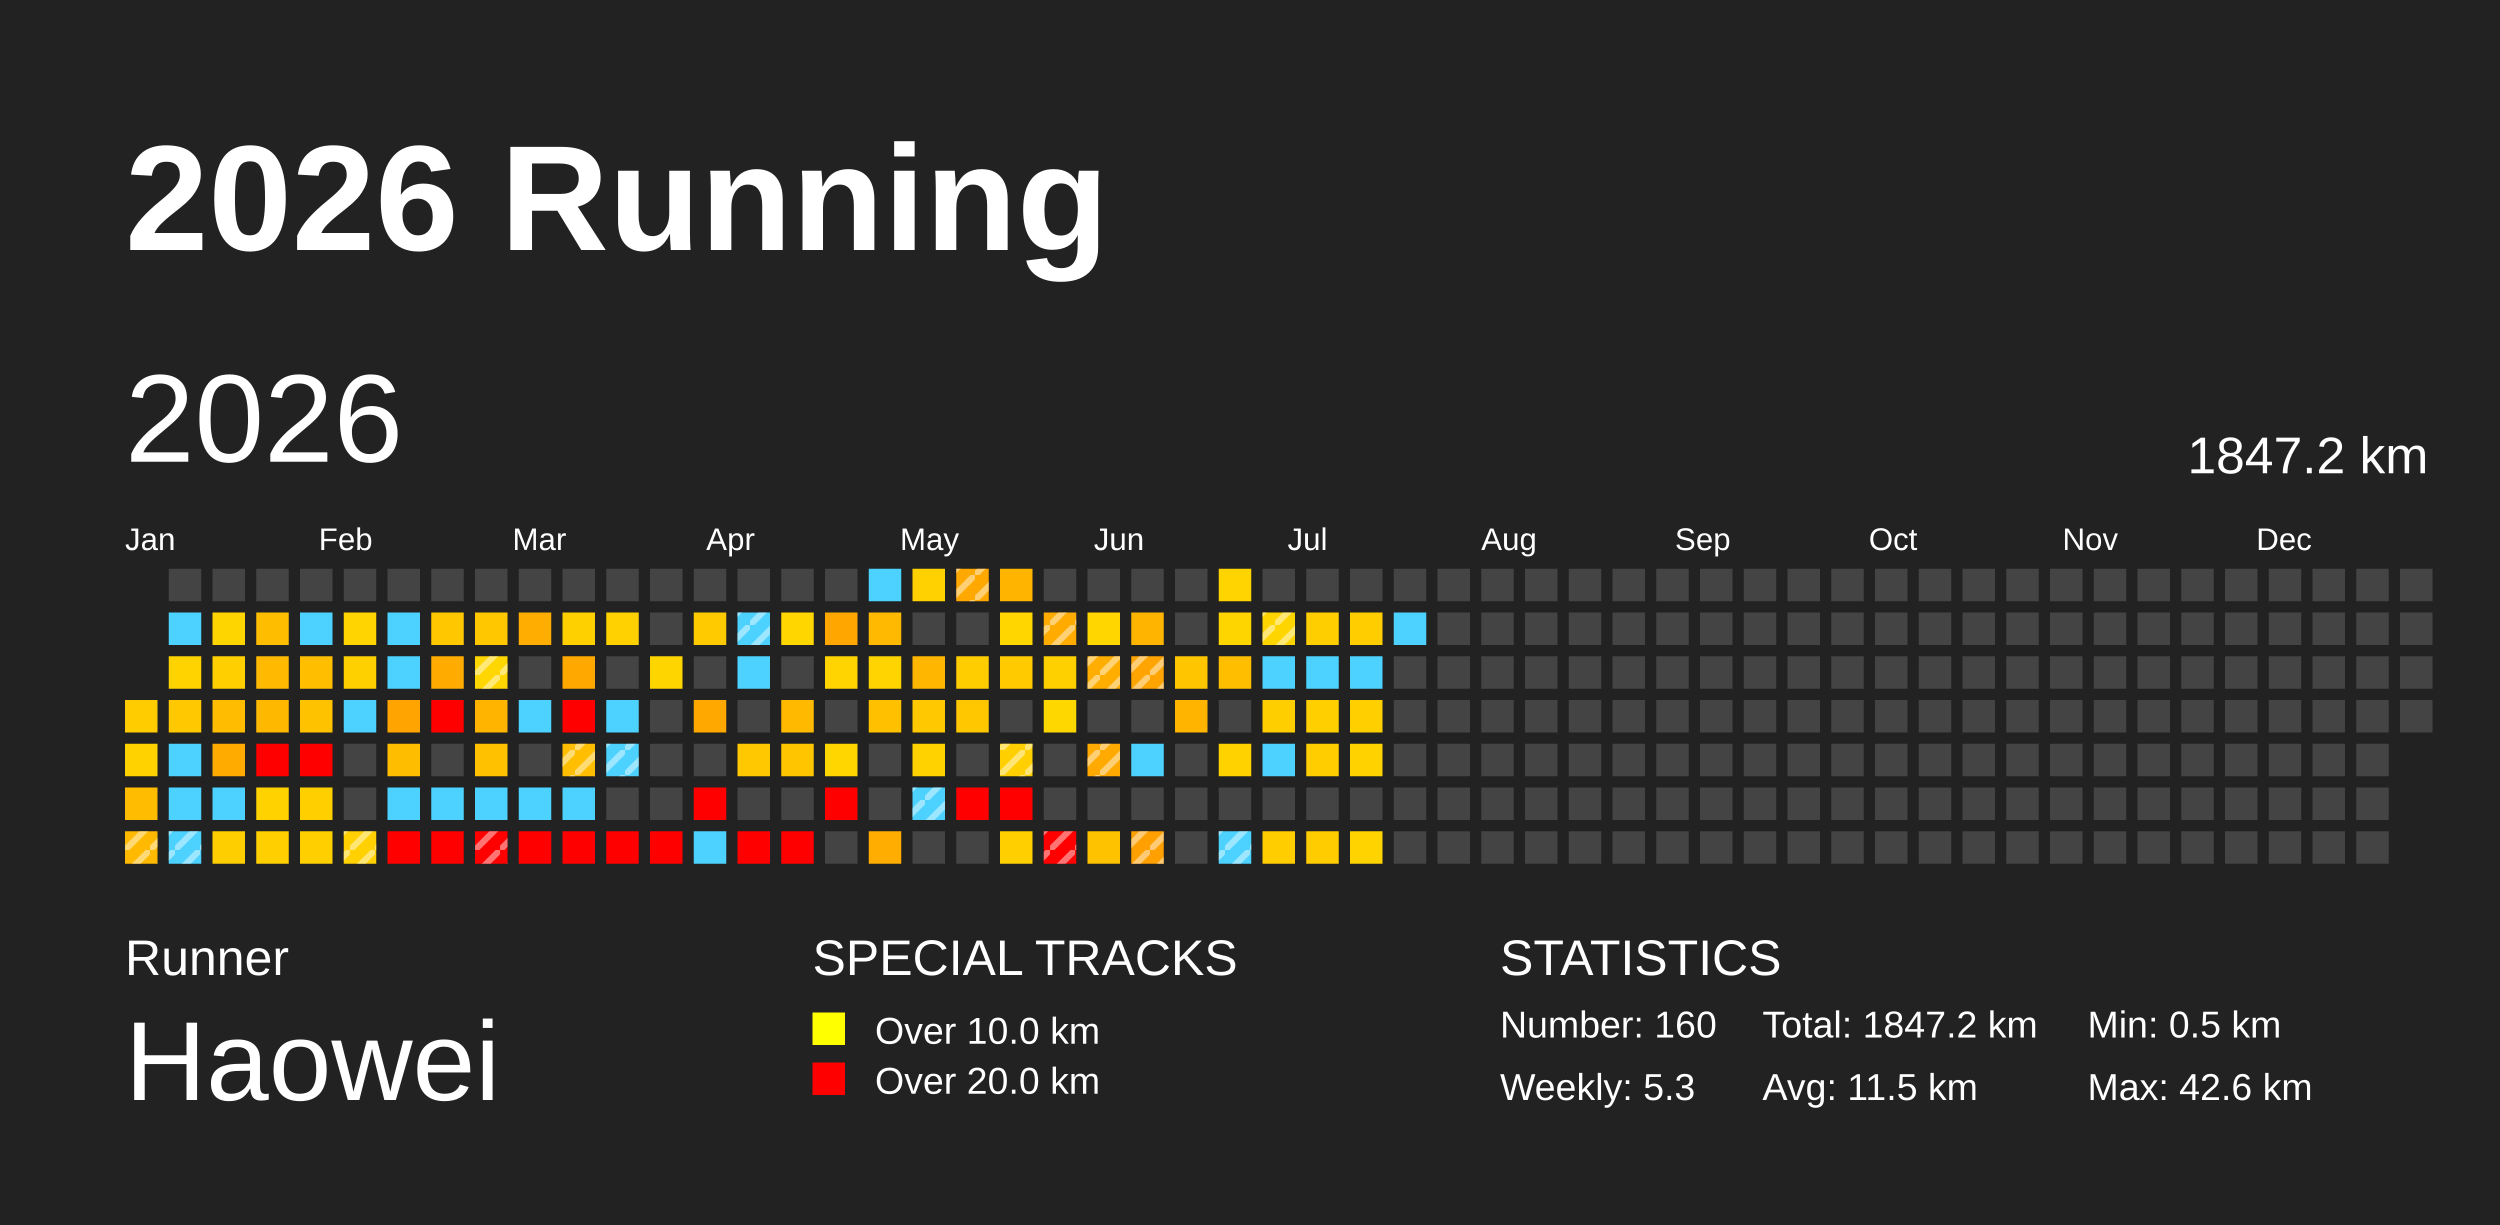
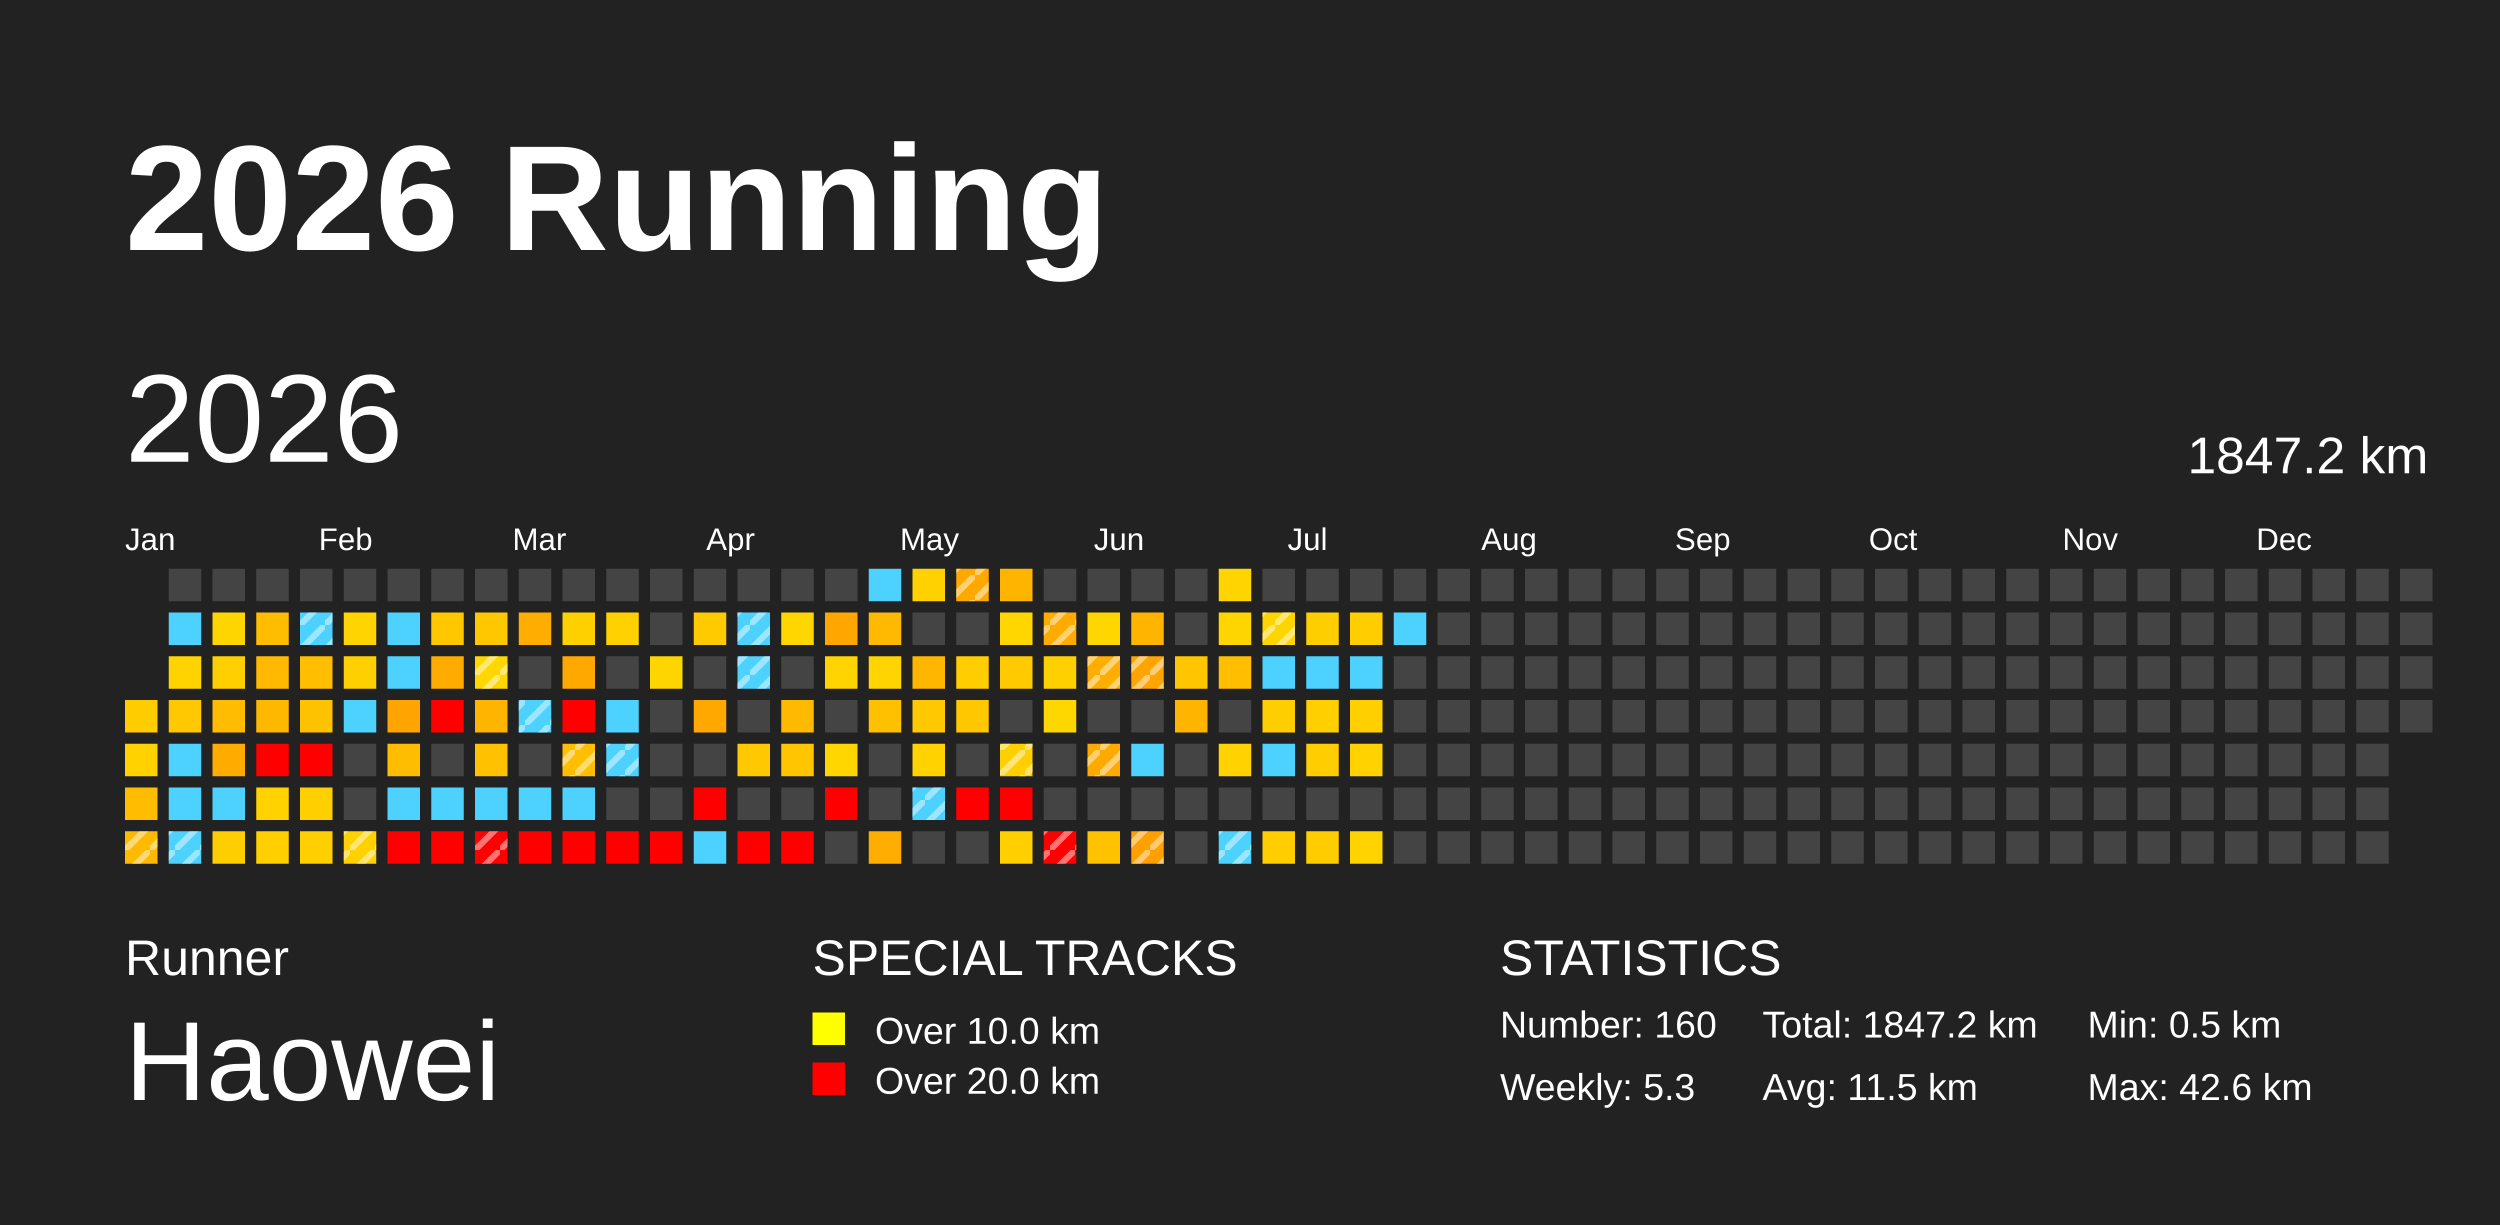
<svg xmlns="http://www.w3.org/2000/svg" baseProfile="full" height="98mm" version="1.1" viewBox="0,0,200,98" width="200mm">
  <defs>
    <pattern height="2" id="indoor-stripe" patternUnits="userSpaceOnUse" width="2">
      <line stroke="white" stroke-opacity="0.45" stroke-width="0.5" x1="0" x2="2" y1="2" y2="0" />
    </pattern>
  </defs>
  <rect fill="#222222" height="98" width="200" x="0" y="0" />
  <text fill="#FFFFFF" style="font-size:12px; font-family:Arial; font-weight:bold;" x="10" y="20">2026 Running</text>
  <text fill="#FFFFFF" style="font-size:4px; font-family:Arial" x="10" y="78">Runner</text>
  <text fill="#FFFFFF" style="font-size:9px; font-family:Arial" x="10" y="88">Haowei</text>
  <text fill="#FFFFFF" style="font-size:4px; font-family:Arial" x="65" y="78">SPECIAL TRACKS</text>
  <rect fill="yellow" height="2.6" width="2.6" x="65" y="81" />
  <text fill="#FFFFFF" style="font-size:3px; font-family:Arial" x="70" y="83.5">Over 10.0 km</text>
  <rect fill="red" height="2.6" width="2.6" x="65" y="85" />
  <text fill="#FFFFFF" style="font-size:3px; font-family:Arial" x="70" y="87.5">Over 20.0 km</text>
  <text fill="#FFFFFF" style="font-size:4px; font-family:Arial" x="120" y="78">STATISTICS</text>
  <text fill="#FFFFFF" style="font-size:3px; font-family:Arial" x="120" y="83">Number: 160</text>
  <text fill="#FFFFFF" style="font-size:3px; font-family:Arial" x="120" y="88">Weekly: 5.3</text>
  <text fill="#FFFFFF" style="font-size:3px; font-family:Arial" x="141" y="83">Total: 1847.2 km</text>
  <text fill="#FFFFFF" style="font-size:3px; font-family:Arial" x="141" y="88">Avg: 11.5 km</text>
  <text fill="#FFFFFF" style="font-size:3px; font-family:Arial" x="167" y="83">Min: 0.5 km</text>
  <text fill="#FFFFFF" style="font-size:3px; font-family:Arial" x="167" y="88">Max: 42.6 km</text>
  <text dominant-baseline="hanging" fill="#FFFFFF" style="font-size:10.0px; font-family:Arial;" x="10" y="30">2026</text>
  <text dominant-baseline="hanging" fill="#FFFFFF" style="font-size:4.125px; font-family:Arial;" x="175" y="35">1847.2 km</text>
  <text fill="#FFFFFF" style="font-size:2.5px; font-family:Arial" x="10.0" y="44">Jan</text>
  <text fill="#FFFFFF" style="font-size:2.5px; font-family:Arial" x="25.5" y="44">Feb</text>
  <text fill="#FFFFFF" style="font-size:2.5px; font-family:Arial" x="41.0" y="44">Mar</text>
  <text fill="#FFFFFF" style="font-size:2.5px; font-family:Arial" x="56.5" y="44">Apr</text>
  <text fill="#FFFFFF" style="font-size:2.5px; font-family:Arial" x="72.0" y="44">May</text>
  <text fill="#FFFFFF" style="font-size:2.5px; font-family:Arial" x="87.5" y="44">Jun</text>
  <text fill="#FFFFFF" style="font-size:2.5px; font-family:Arial" x="103.0" y="44">Jul</text>
  <text fill="#FFFFFF" style="font-size:2.5px; font-family:Arial" x="118.5" y="44">Aug</text>
  <text fill="#FFFFFF" style="font-size:2.5px; font-family:Arial" x="134.0" y="44">Sep</text>
  <text fill="#FFFFFF" style="font-size:2.5px; font-family:Arial" x="149.5" y="44">Oct</text>
  <text fill="#FFFFFF" style="font-size:2.5px; font-family:Arial" x="165.0" y="44">Nov</text>
  <text fill="#FFFFFF" style="font-size:2.5px; font-family:Arial" x="180.5" y="44">Dec</text>
  <rect fill="#ffcc00" height="2.6" width="2.6" x="10.0" y="56.0" />
  <rect fill="#ffd200" height="2.6" width="2.6" x="10.0" y="59.5" />
  <rect fill="#ffbc00" height="2.6" width="2.6" x="10.0" y="63.0" />
  <rect fill="#ffb900" height="2.6" width="2.6" x="10.0" y="66.5" />
  <rect fill="url(#indoor-stripe)" height="2.6" style="pointer-events: none;" width="2.6" x="10.0" y="66.5" />
  <rect fill="#444444" height="2.6" width="2.6" x="13.5" y="45.5" />
  <rect fill="#4dd2ff" height="2.6" width="2.6" x="13.5" y="49.0" />
  <rect fill="#ffd300" height="2.6" width="2.6" x="13.5" y="52.5" />
  <rect fill="#ffc800" height="2.6" width="2.6" x="13.5" y="56.0" />
  <rect fill="#4dd2ff" height="2.6" width="2.6" x="13.5" y="59.5" />
  <rect fill="#4dd2ff" height="2.6" width="2.6" x="13.5" y="63.0" />
  <rect fill="#4dd2ff" height="2.6" width="2.6" x="13.5" y="66.5" />
  <rect fill="url(#indoor-stripe)" height="2.6" style="pointer-events: none;" width="2.6" x="13.5" y="66.5" />
  <rect fill="#444444" height="2.6" width="2.6" x="17.0" y="45.5" />
  <rect fill="#ffd500" height="2.6" width="2.6" x="17.0" y="49.0" />
  <rect fill="#ffcf00" height="2.6" width="2.6" x="17.0" y="52.5" />
  <rect fill="#ffbc00" height="2.6" width="2.6" x="17.0" y="56.0" />
  <rect fill="#ffab00" height="2.6" width="2.6" x="17.0" y="59.5" />
  <rect fill="#4dd2ff" height="2.6" width="2.6" x="17.0" y="63.0" />
  <rect fill="#ffce00" height="2.6" width="2.6" x="17.0" y="66.5" />
  <rect fill="#444444" height="2.6" width="2.6" x="20.5" y="45.5" />
  <rect fill="#ffbd00" height="2.6" width="2.6" x="20.5" y="49.0" />
  <rect fill="#ffb900" height="2.6" width="2.6" x="20.5" y="52.5" />
  <rect fill="#ffb800" height="2.6" width="2.6" x="20.5" y="56.0" />
  <rect fill="red" height="2.6" width="2.6" x="20.5" y="59.5" />
  <rect fill="#ffd200" height="2.6" width="2.6" x="20.5" y="63.0" />
  <rect fill="#ffcf00" height="2.6" width="2.6" x="20.5" y="66.5" />
  <rect fill="#444444" height="2.6" width="2.6" x="24.0" y="45.5" />
  <rect fill="#4dd2ff" height="2.6" width="2.6" x="24.0" y="49.0" />
+   <rect fill="url(#indoor-stripe)" height="2.6" style="pointer-events: none;" width="2.6" x="24.0" y="49.0" />
  <rect fill="#ffbf00" height="2.6" width="2.6" x="24.0" y="52.5" />
  <rect fill="#ffc200" height="2.6" width="2.6" x="24.0" y="56.0" />
  <rect fill="red" height="2.6" width="2.6" x="24.0" y="59.5" />
  <rect fill="#ffcf00" height="2.6" width="2.6" x="24.0" y="63.0" />
  <rect fill="#ffcf00" height="2.6" width="2.6" x="24.0" y="66.5" />
  <rect fill="#444444" height="2.6" width="2.6" x="27.5" y="45.5" />
  <rect fill="#ffd400" height="2.6" width="2.6" x="27.5" y="49.0" />
  <rect fill="#ffd000" height="2.6" width="2.6" x="27.5" y="52.5" />
  <rect fill="#4dd2ff" height="2.6" width="2.6" x="27.5" y="56.0" />
  <rect fill="#444444" height="2.6" width="2.6" x="27.5" y="59.5" />
  <rect fill="#444444" height="2.6" width="2.6" x="27.5" y="63.0" />
  <rect fill="#ffd100" height="2.6" width="2.6" x="27.5" y="66.5" />
  <rect fill="url(#indoor-stripe)" height="2.6" style="pointer-events: none;" width="2.6" x="27.5" y="66.5" />
  <rect fill="#444444" height="2.6" width="2.6" x="31.0" y="45.5" />
  <rect fill="#4dd2ff" height="2.6" width="2.6" x="31.0" y="49.0" />
  <rect fill="#4dd2ff" height="2.6" width="2.6" x="31.0" y="52.5" />
  <rect fill="#ffa400" height="2.6" width="2.6" x="31.0" y="56.0" />
  <rect fill="#ffbd00" height="2.6" width="2.6" x="31.0" y="59.5" />
  <rect fill="#4dd2ff" height="2.6" width="2.6" x="31.0" y="63.0" />
  <rect fill="red" height="2.6" width="2.6" x="31.0" y="66.5" />
  <rect fill="#444444" height="2.6" width="2.6" x="34.5" y="45.5" />
  <rect fill="#ffc700" height="2.6" width="2.6" x="34.5" y="49.0" />
  <rect fill="#ffab00" height="2.6" width="2.6" x="34.5" y="52.5" />
  <rect fill="red" height="2.6" width="2.6" x="34.5" y="56.0" />
  <rect fill="#444444" height="2.6" width="2.6" x="34.5" y="59.5" />
  <rect fill="#4dd2ff" height="2.6" width="2.6" x="34.5" y="63.0" />
  <rect fill="red" height="2.6" width="2.6" x="34.5" y="66.5" />
  <rect fill="#444444" height="2.6" width="2.6" x="38.0" y="45.5" />
  <rect fill="#ffc700" height="2.6" width="2.6" x="38.0" y="49.0" />
  <rect fill="#ffd600" height="2.6" width="2.6" x="38.0" y="52.5" />
  <rect fill="url(#indoor-stripe)" height="2.6" style="pointer-events: none;" width="2.6" x="38.0" y="52.5" />
  <rect fill="#ffb400" height="2.6" width="2.6" x="38.0" y="56.0" />
  <rect fill="#ffc100" height="2.6" width="2.6" x="38.0" y="59.5" />
  <rect fill="#4dd2ff" height="2.6" width="2.6" x="38.0" y="63.0" />
  <rect fill="red" height="2.6" width="2.6" x="38.0" y="66.5" />
  <rect fill="url(#indoor-stripe)" height="2.6" style="pointer-events: none;" width="2.6" x="38.0" y="66.5" />
  <rect fill="#444444" height="2.6" width="2.6" x="41.5" y="45.5" />
  <rect fill="#ffad00" height="2.6" width="2.6" x="41.5" y="49.0" />
  <rect fill="#444444" height="2.6" width="2.6" x="41.5" y="52.5" />
  <rect fill="#4dd2ff" height="2.6" width="2.6" x="41.5" y="56.0" />
+   <rect fill="url(#indoor-stripe)" height="2.6" style="pointer-events: none;" width="2.6" x="41.5" y="56.0" />
  <rect fill="#444444" height="2.6" width="2.6" x="41.5" y="59.5" />
  <rect fill="#4dd2ff" height="2.6" width="2.6" x="41.5" y="63.0" />
  <rect fill="red" height="2.6" width="2.6" x="41.5" y="66.5" />
  <rect fill="#444444" height="2.6" width="2.6" x="45.0" y="45.5" />
  <rect fill="#ffd000" height="2.6" width="2.6" x="45.0" y="49.0" />
  <rect fill="#ffa900" height="2.6" width="2.6" x="45.0" y="52.5" />
  <rect fill="red" height="2.6" width="2.6" x="45.0" y="56.0" />
  <rect fill="#ffbf00" height="2.6" width="2.6" x="45.0" y="59.5" />
  <rect fill="url(#indoor-stripe)" height="2.6" style="pointer-events: none;" width="2.6" x="45.0" y="59.5" />
  <rect fill="#4dd2ff" height="2.6" width="2.6" x="45.0" y="63.0" />
  <rect fill="red" height="2.6" width="2.6" x="45.0" y="66.5" />
  <rect fill="#444444" height="2.6" width="2.6" x="48.5" y="45.5" />
  <rect fill="#ffd100" height="2.6" width="2.6" x="48.5" y="49.0" />
  <rect fill="#444444" height="2.6" width="2.6" x="48.5" y="52.5" />
  <rect fill="#4dd2ff" height="2.6" width="2.6" x="48.5" y="56.0" />
  <rect fill="#4dd2ff" height="2.6" width="2.6" x="48.5" y="59.5" />
  <rect fill="url(#indoor-stripe)" height="2.6" style="pointer-events: none;" width="2.6" x="48.5" y="59.5" />
  <rect fill="#444444" height="2.6" width="2.6" x="48.5" y="63.0" />
  <rect fill="red" height="2.6" width="2.6" x="48.5" y="66.5" />
  <rect fill="#444444" height="2.6" width="2.6" x="52.0" y="45.5" />
  <rect fill="#444444" height="2.6" width="2.6" x="52.0" y="49.0" />
  <rect fill="#ffd500" height="2.6" width="2.6" x="52.0" y="52.5" />
  <rect fill="#444444" height="2.6" width="2.6" x="52.0" y="56.0" />
  <rect fill="#444444" height="2.6" width="2.6" x="52.0" y="59.5" />
  <rect fill="#444444" height="2.6" width="2.6" x="52.0" y="63.0" />
  <rect fill="red" height="2.6" width="2.6" x="52.0" y="66.5" />
  <rect fill="#444444" height="2.6" width="2.6" x="55.5" y="45.5" />
  <rect fill="#ffcb00" height="2.6" width="2.6" x="55.5" y="49.0" />
  <rect fill="#444444" height="2.6" width="2.6" x="55.5" y="52.5" />
  <rect fill="#ffa900" height="2.6" width="2.6" x="55.5" y="56.0" />
  <rect fill="#444444" height="2.6" width="2.6" x="55.5" y="59.5" />
  <rect fill="red" height="2.6" width="2.6" x="55.5" y="63.0" />
  <rect fill="#4dd2ff" height="2.6" width="2.6" x="55.5" y="66.5" />
  <rect fill="#444444" height="2.6" width="2.6" x="59.0" y="45.5" />
  <rect fill="#4dd2ff" height="2.6" width="2.6" x="59.0" y="49.0" />
  <rect fill="url(#indoor-stripe)" height="2.6" style="pointer-events: none;" width="2.6" x="59.0" y="49.0" />
  <rect fill="#4dd2ff" height="2.6" width="2.6" x="59.0" y="52.5" />
+   <rect fill="url(#indoor-stripe)" height="2.6" style="pointer-events: none;" width="2.6" x="59.0" y="52.5" />
  <rect fill="#444444" height="2.6" width="2.6" x="59.0" y="56.0" />
  <rect fill="#ffc800" height="2.6" width="2.6" x="59.0" y="59.5" />
  <rect fill="#444444" height="2.6" width="2.6" x="59.0" y="63.0" />
  <rect fill="red" height="2.6" width="2.6" x="59.0" y="66.5" />
  <rect fill="#444444" height="2.6" width="2.6" x="62.5" y="45.5" />
  <rect fill="#ffd600" height="2.6" width="2.6" x="62.5" y="49.0" />
  <rect fill="#444444" height="2.6" width="2.6" x="62.5" y="52.5" />
  <rect fill="#ffba00" height="2.6" width="2.6" x="62.5" y="56.0" />
  <rect fill="#ffc600" height="2.6" width="2.6" x="62.5" y="59.5" />
  <rect fill="#444444" height="2.6" width="2.6" x="62.5" y="63.0" />
  <rect fill="red" height="2.6" width="2.6" x="62.5" y="66.5" />
  <rect fill="#444444" height="2.6" width="2.6" x="66.0" y="45.5" />
  <rect fill="#ffa600" height="2.6" width="2.6" x="66.0" y="49.0" />
  <rect fill="#ffd400" height="2.6" width="2.6" x="66.0" y="52.5" />
  <rect fill="#444444" height="2.6" width="2.6" x="66.0" y="56.0" />
  <rect fill="#ffd600" height="2.6" width="2.6" x="66.0" y="59.5" />
  <rect fill="red" height="2.6" width="2.6" x="66.0" y="63.0" />
  <rect fill="#444444" height="2.6" width="2.6" x="66.0" y="66.5" />
  <rect fill="#4dd2ff" height="2.6" width="2.6" x="69.5" y="45.5" />
  <rect fill="#ffb900" height="2.6" width="2.6" x="69.5" y="49.0" />
  <rect fill="#ffd400" height="2.6" width="2.6" x="69.5" y="52.5" />
  <rect fill="#ffc000" height="2.6" width="2.6" x="69.5" y="56.0" />
  <rect fill="#444444" height="2.6" width="2.6" x="69.5" y="59.5" />
  <rect fill="#444444" height="2.6" width="2.6" x="69.5" y="63.0" />
  <rect fill="#ffad00" height="2.6" width="2.6" x="69.5" y="66.5" />
  <rect fill="#ffd100" height="2.6" width="2.6" x="73.0" y="45.5" />
  <rect fill="#444444" height="2.6" width="2.6" x="73.0" y="49.0" />
  <rect fill="#ffb600" height="2.6" width="2.6" x="73.0" y="52.5" />
  <rect fill="#ffc800" height="2.6" width="2.6" x="73.0" y="56.0" />
  <rect fill="#ffd200" height="2.6" width="2.6" x="73.0" y="59.5" />
  <rect fill="#4dd2ff" height="2.6" width="2.6" x="73.0" y="63.0" />
  <rect fill="url(#indoor-stripe)" height="2.6" style="pointer-events: none;" width="2.6" x="73.0" y="63.0" />
  <rect fill="#444444" height="2.6" width="2.6" x="73.0" y="66.5" />
  <rect fill="#ffa900" height="2.6" width="2.6" x="76.5" y="45.5" />
  <rect fill="url(#indoor-stripe)" height="2.6" style="pointer-events: none;" width="2.6" x="76.5" y="45.5" />
  <rect fill="#444444" height="2.6" width="2.6" x="76.5" y="49.0" />
  <rect fill="#ffcd00" height="2.6" width="2.6" x="76.5" y="52.5" />
  <rect fill="#ffc700" height="2.6" width="2.6" x="76.5" y="56.0" />
  <rect fill="#444444" height="2.6" width="2.6" x="76.5" y="59.5" />
  <rect fill="red" height="2.6" width="2.6" x="76.5" y="63.0" />
  <rect fill="#444444" height="2.6" width="2.6" x="76.5" y="66.5" />
  <rect fill="#ffb400" height="2.6" width="2.6" x="80.0" y="45.5" />
  <rect fill="#ffd600" height="2.6" width="2.6" x="80.0" y="49.0" />
  <rect fill="#ffcb00" height="2.6" width="2.6" x="80.0" y="52.5" />
  <rect fill="#444444" height="2.6" width="2.6" x="80.0" y="56.0" />
  <rect fill="#ffcf00" height="2.6" width="2.6" x="80.0" y="59.5" />
  <rect fill="url(#indoor-stripe)" height="2.6" style="pointer-events: none;" width="2.6" x="80.0" y="59.5" />
  <rect fill="red" height="2.6" width="2.6" x="80.0" y="63.0" />
  <rect fill="#ffcf00" height="2.6" width="2.6" x="80.0" y="66.5" />
  <rect fill="#444444" height="2.6" width="2.6" x="83.5" y="45.5" />
  <rect fill="#ffab00" height="2.6" width="2.6" x="83.5" y="49.0" />
  <rect fill="url(#indoor-stripe)" height="2.6" style="pointer-events: none;" width="2.6" x="83.5" y="49.0" />
  <rect fill="#ffd000" height="2.6" width="2.6" x="83.5" y="52.5" />
  <rect fill="#ffd700" height="2.6" width="2.6" x="83.5" y="56.0" />
  <rect fill="#444444" height="2.6" width="2.6" x="83.5" y="59.5" />
  <rect fill="#444444" height="2.6" width="2.6" x="83.5" y="63.0" />
  <rect fill="red" height="2.6" width="2.6" x="83.5" y="66.5" />
  <rect fill="url(#indoor-stripe)" height="2.6" style="pointer-events: none;" width="2.6" x="83.5" y="66.5" />
  <rect fill="#444444" height="2.6" width="2.6" x="87.0" y="45.5" />
  <rect fill="#ffd600" height="2.6" width="2.6" x="87.0" y="49.0" />
  <rect fill="#ffae00" height="2.6" width="2.6" x="87.0" y="52.5" />
  <rect fill="url(#indoor-stripe)" height="2.6" style="pointer-events: none;" width="2.6" x="87.0" y="52.5" />
  <rect fill="#444444" height="2.6" width="2.6" x="87.0" y="56.0" />
  <rect fill="#ffaa00" height="2.6" width="2.6" x="87.0" y="59.5" />
  <rect fill="url(#indoor-stripe)" height="2.6" style="pointer-events: none;" width="2.6" x="87.0" y="59.5" />
  <rect fill="#444444" height="2.6" width="2.6" x="87.0" y="63.0" />
  <rect fill="#ffc200" height="2.6" width="2.6" x="87.0" y="66.5" />
  <rect fill="#444444" height="2.6" width="2.6" x="90.5" y="45.5" />
  <rect fill="#ffb500" height="2.6" width="2.6" x="90.5" y="49.0" />
  <rect fill="#ffa400" height="2.6" width="2.6" x="90.5" y="52.5" />
  <rect fill="url(#indoor-stripe)" height="2.6" style="pointer-events: none;" width="2.6" x="90.5" y="52.5" />
  <rect fill="#444444" height="2.6" width="2.6" x="90.5" y="56.0" />
  <rect fill="#4dd2ff" height="2.6" width="2.6" x="90.5" y="59.5" />
  <rect fill="#444444" height="2.6" width="2.6" x="90.5" y="63.0" />
  <rect fill="#ff9f00" height="2.6" width="2.6" x="90.5" y="66.5" />
  <rect fill="url(#indoor-stripe)" height="2.6" style="pointer-events: none;" width="2.6" x="90.5" y="66.5" />
  <rect fill="#444444" height="2.6" width="2.6" x="94.0" y="45.5" />
  <rect fill="#444444" height="2.6" width="2.6" x="94.0" y="49.0" />
  <rect fill="#ffc600" height="2.6" width="2.6" x="94.0" y="52.5" />
  <rect fill="#ffb400" height="2.6" width="2.6" x="94.0" y="56.0" />
  <rect fill="#444444" height="2.6" width="2.6" x="94.0" y="59.5" />
  <rect fill="#444444" height="2.6" width="2.6" x="94.0" y="63.0" />
  <rect fill="#444444" height="2.6" width="2.6" x="94.0" y="66.5" />
  <rect fill="#ffd400" height="2.6" width="2.6" x="97.5" y="45.5" />
  <rect fill="#ffd500" height="2.6" width="2.6" x="97.5" y="49.0" />
  <rect fill="#ffbf00" height="2.6" width="2.6" x="97.5" y="52.5" />
  <rect fill="#444444" height="2.6" width="2.6" x="97.5" y="56.0" />
  <rect fill="#ffd200" height="2.6" width="2.6" x="97.5" y="59.5" />
  <rect fill="#444444" height="2.6" width="2.6" x="97.5" y="63.0" />
  <rect fill="#4dd2ff" height="2.6" width="2.6" x="97.5" y="66.5" />
  <rect fill="url(#indoor-stripe)" height="2.6" style="pointer-events: none;" width="2.6" x="97.5" y="66.5" />
  <rect fill="#444444" height="2.6" width="2.6" x="101.0" y="45.5" />
  <rect fill="#ffd500" height="2.6" width="2.6" x="101.0" y="49.0" />
  <rect fill="url(#indoor-stripe)" height="2.6" style="pointer-events: none;" width="2.6" x="101.0" y="49.0" />
  <rect fill="#4dd2ff" height="2.6" width="2.6" x="101.0" y="52.5" />
  <rect fill="#ffce00" height="2.6" width="2.6" x="101.0" y="56.0" />
  <rect fill="#4dd2ff" height="2.6" width="2.6" x="101.0" y="59.5" />
  <rect fill="#444444" height="2.6" width="2.6" x="101.0" y="63.0" />
  <rect fill="#ffcd00" height="2.6" width="2.6" x="101.0" y="66.5" />
  <rect fill="#444444" height="2.6" width="2.6" x="104.5" y="45.5" />
  <rect fill="#ffce00" height="2.6" width="2.6" x="104.5" y="49.0" />
  <rect fill="#4dd2ff" height="2.6" width="2.6" x="104.5" y="52.5" />
  <rect fill="#ffcf00" height="2.6" width="2.6" x="104.5" y="56.0" />
  <rect fill="#ffcd00" height="2.6" width="2.6" x="104.5" y="59.5" />
  <rect fill="#444444" height="2.6" width="2.6" x="104.5" y="63.0" />
  <rect fill="#ffcc00" height="2.6" width="2.6" x="104.5" y="66.5" />
  <rect fill="#444444" height="2.6" width="2.6" x="108.0" y="45.5" />
  <rect fill="#ffcd00" height="2.6" width="2.6" x="108.0" y="49.0" />
  <rect fill="#4dd2ff" height="2.6" width="2.6" x="108.0" y="52.5" />
  <rect fill="#ffcf00" height="2.6" width="2.6" x="108.0" y="56.0" />
  <rect fill="#ffd200" height="2.6" width="2.6" x="108.0" y="59.5" />
  <rect fill="#444444" height="2.6" width="2.6" x="108.0" y="63.0" />
  <rect fill="#ffd300" height="2.6" width="2.6" x="108.0" y="66.5" />
  <rect fill="#444444" height="2.6" width="2.6" x="111.5" y="45.5" />
  <rect fill="#4dd2ff" height="2.6" width="2.6" x="111.5" y="49.0" />
  <rect fill="#444444" height="2.6" width="2.6" x="111.5" y="52.5" />
  <rect fill="#444444" height="2.6" width="2.6" x="111.5" y="56.0" />
  <rect fill="#444444" height="2.6" width="2.6" x="111.5" y="59.5" />
  <rect fill="#444444" height="2.6" width="2.6" x="111.5" y="63.0" />
  <rect fill="#444444" height="2.6" width="2.6" x="111.5" y="66.5" />
  <rect fill="#444444" height="2.6" width="2.6" x="115.0" y="45.5" />
  <rect fill="#444444" height="2.6" width="2.6" x="115.0" y="49.0" />
  <rect fill="#444444" height="2.6" width="2.6" x="115.0" y="52.5" />
  <rect fill="#444444" height="2.6" width="2.6" x="115.0" y="56.0" />
  <rect fill="#444444" height="2.6" width="2.6" x="115.0" y="59.5" />
  <rect fill="#444444" height="2.6" width="2.6" x="115.0" y="63.0" />
  <rect fill="#444444" height="2.6" width="2.6" x="115.0" y="66.5" />
  <rect fill="#444444" height="2.6" width="2.6" x="118.5" y="45.5" />
  <rect fill="#444444" height="2.6" width="2.6" x="118.5" y="49.0" />
  <rect fill="#444444" height="2.6" width="2.6" x="118.5" y="52.5" />
  <rect fill="#444444" height="2.6" width="2.6" x="118.5" y="56.0" />
  <rect fill="#444444" height="2.6" width="2.6" x="118.5" y="59.5" />
  <rect fill="#444444" height="2.6" width="2.6" x="118.5" y="63.0" />
  <rect fill="#444444" height="2.6" width="2.6" x="118.5" y="66.5" />
  <rect fill="#444444" height="2.6" width="2.6" x="122.0" y="45.5" />
  <rect fill="#444444" height="2.6" width="2.6" x="122.0" y="49.0" />
  <rect fill="#444444" height="2.6" width="2.6" x="122.0" y="52.5" />
  <rect fill="#444444" height="2.6" width="2.6" x="122.0" y="56.0" />
  <rect fill="#444444" height="2.6" width="2.6" x="122.0" y="59.5" />
  <rect fill="#444444" height="2.6" width="2.6" x="122.0" y="63.0" />
  <rect fill="#444444" height="2.6" width="2.6" x="122.0" y="66.5" />
  <rect fill="#444444" height="2.6" width="2.6" x="125.5" y="45.5" />
  <rect fill="#444444" height="2.6" width="2.6" x="125.5" y="49.0" />
  <rect fill="#444444" height="2.6" width="2.6" x="125.5" y="52.5" />
  <rect fill="#444444" height="2.6" width="2.6" x="125.5" y="56.0" />
  <rect fill="#444444" height="2.6" width="2.6" x="125.5" y="59.5" />
  <rect fill="#444444" height="2.6" width="2.6" x="125.5" y="63.0" />
  <rect fill="#444444" height="2.6" width="2.6" x="125.5" y="66.5" />
  <rect fill="#444444" height="2.6" width="2.6" x="129.0" y="45.5" />
  <rect fill="#444444" height="2.6" width="2.6" x="129.0" y="49.0" />
  <rect fill="#444444" height="2.6" width="2.6" x="129.0" y="52.5" />
  <rect fill="#444444" height="2.6" width="2.6" x="129.0" y="56.0" />
  <rect fill="#444444" height="2.6" width="2.6" x="129.0" y="59.5" />
  <rect fill="#444444" height="2.6" width="2.6" x="129.0" y="63.0" />
  <rect fill="#444444" height="2.6" width="2.6" x="129.0" y="66.5" />
  <rect fill="#444444" height="2.6" width="2.6" x="132.5" y="45.5" />
  <rect fill="#444444" height="2.6" width="2.6" x="132.5" y="49.0" />
  <rect fill="#444444" height="2.6" width="2.6" x="132.5" y="52.5" />
  <rect fill="#444444" height="2.6" width="2.6" x="132.5" y="56.0" />
  <rect fill="#444444" height="2.6" width="2.6" x="132.5" y="59.5" />
  <rect fill="#444444" height="2.6" width="2.6" x="132.5" y="63.0" />
  <rect fill="#444444" height="2.6" width="2.6" x="132.5" y="66.5" />
  <rect fill="#444444" height="2.6" width="2.6" x="136.0" y="45.5" />
  <rect fill="#444444" height="2.6" width="2.6" x="136.0" y="49.0" />
  <rect fill="#444444" height="2.6" width="2.6" x="136.0" y="52.5" />
  <rect fill="#444444" height="2.6" width="2.6" x="136.0" y="56.0" />
  <rect fill="#444444" height="2.6" width="2.6" x="136.0" y="59.5" />
  <rect fill="#444444" height="2.6" width="2.6" x="136.0" y="63.0" />
  <rect fill="#444444" height="2.6" width="2.6" x="136.0" y="66.5" />
  <rect fill="#444444" height="2.6" width="2.6" x="139.5" y="45.5" />
  <rect fill="#444444" height="2.6" width="2.6" x="139.5" y="49.0" />
  <rect fill="#444444" height="2.6" width="2.6" x="139.5" y="52.5" />
  <rect fill="#444444" height="2.6" width="2.6" x="139.5" y="56.0" />
  <rect fill="#444444" height="2.6" width="2.6" x="139.5" y="59.5" />
  <rect fill="#444444" height="2.6" width="2.6" x="139.5" y="63.0" />
  <rect fill="#444444" height="2.6" width="2.6" x="139.5" y="66.5" />
  <rect fill="#444444" height="2.6" width="2.6" x="143.0" y="45.5" />
  <rect fill="#444444" height="2.6" width="2.6" x="143.0" y="49.0" />
  <rect fill="#444444" height="2.6" width="2.6" x="143.0" y="52.5" />
  <rect fill="#444444" height="2.6" width="2.6" x="143.0" y="56.0" />
  <rect fill="#444444" height="2.6" width="2.6" x="143.0" y="59.5" />
  <rect fill="#444444" height="2.6" width="2.6" x="143.0" y="63.0" />
  <rect fill="#444444" height="2.6" width="2.6" x="143.0" y="66.5" />
  <rect fill="#444444" height="2.6" width="2.6" x="146.5" y="45.5" />
  <rect fill="#444444" height="2.6" width="2.6" x="146.5" y="49.0" />
  <rect fill="#444444" height="2.6" width="2.6" x="146.5" y="52.5" />
  <rect fill="#444444" height="2.6" width="2.6" x="146.5" y="56.0" />
  <rect fill="#444444" height="2.6" width="2.6" x="146.5" y="59.5" />
  <rect fill="#444444" height="2.6" width="2.6" x="146.5" y="63.0" />
  <rect fill="#444444" height="2.6" width="2.6" x="146.5" y="66.5" />
  <rect fill="#444444" height="2.6" width="2.6" x="150.0" y="45.5" />
  <rect fill="#444444" height="2.6" width="2.6" x="150.0" y="49.0" />
  <rect fill="#444444" height="2.6" width="2.6" x="150.0" y="52.5" />
  <rect fill="#444444" height="2.6" width="2.6" x="150.0" y="56.0" />
  <rect fill="#444444" height="2.6" width="2.6" x="150.0" y="59.5" />
  <rect fill="#444444" height="2.6" width="2.6" x="150.0" y="63.0" />
  <rect fill="#444444" height="2.6" width="2.6" x="150.0" y="66.5" />
  <rect fill="#444444" height="2.6" width="2.6" x="153.5" y="45.5" />
  <rect fill="#444444" height="2.6" width="2.6" x="153.5" y="49.0" />
  <rect fill="#444444" height="2.6" width="2.6" x="153.5" y="52.5" />
  <rect fill="#444444" height="2.6" width="2.6" x="153.5" y="56.0" />
  <rect fill="#444444" height="2.6" width="2.6" x="153.5" y="59.5" />
  <rect fill="#444444" height="2.6" width="2.6" x="153.5" y="63.0" />
  <rect fill="#444444" height="2.6" width="2.6" x="153.5" y="66.5" />
  <rect fill="#444444" height="2.6" width="2.6" x="157.0" y="45.5" />
  <rect fill="#444444" height="2.6" width="2.6" x="157.0" y="49.0" />
  <rect fill="#444444" height="2.6" width="2.6" x="157.0" y="52.5" />
  <rect fill="#444444" height="2.6" width="2.6" x="157.0" y="56.0" />
  <rect fill="#444444" height="2.6" width="2.6" x="157.0" y="59.5" />
  <rect fill="#444444" height="2.6" width="2.6" x="157.0" y="63.0" />
  <rect fill="#444444" height="2.6" width="2.6" x="157.0" y="66.5" />
  <rect fill="#444444" height="2.6" width="2.6" x="160.5" y="45.5" />
  <rect fill="#444444" height="2.6" width="2.6" x="160.5" y="49.0" />
  <rect fill="#444444" height="2.6" width="2.6" x="160.5" y="52.5" />
  <rect fill="#444444" height="2.6" width="2.6" x="160.5" y="56.0" />
  <rect fill="#444444" height="2.6" width="2.6" x="160.5" y="59.5" />
  <rect fill="#444444" height="2.6" width="2.6" x="160.5" y="63.0" />
  <rect fill="#444444" height="2.6" width="2.6" x="160.5" y="66.5" />
  <rect fill="#444444" height="2.6" width="2.6" x="164.0" y="45.5" />
  <rect fill="#444444" height="2.6" width="2.6" x="164.0" y="49.0" />
  <rect fill="#444444" height="2.6" width="2.6" x="164.0" y="52.5" />
  <rect fill="#444444" height="2.6" width="2.6" x="164.0" y="56.0" />
  <rect fill="#444444" height="2.6" width="2.6" x="164.0" y="59.5" />
  <rect fill="#444444" height="2.6" width="2.6" x="164.0" y="63.0" />
  <rect fill="#444444" height="2.6" width="2.6" x="164.0" y="66.5" />
  <rect fill="#444444" height="2.6" width="2.6" x="167.5" y="45.5" />
  <rect fill="#444444" height="2.6" width="2.6" x="167.5" y="49.0" />
  <rect fill="#444444" height="2.6" width="2.6" x="167.5" y="52.5" />
  <rect fill="#444444" height="2.6" width="2.6" x="167.5" y="56.0" />
  <rect fill="#444444" height="2.6" width="2.6" x="167.5" y="59.5" />
  <rect fill="#444444" height="2.6" width="2.6" x="167.5" y="63.0" />
  <rect fill="#444444" height="2.6" width="2.6" x="167.5" y="66.5" />
  <rect fill="#444444" height="2.6" width="2.6" x="171.0" y="45.5" />
  <rect fill="#444444" height="2.6" width="2.6" x="171.0" y="49.0" />
  <rect fill="#444444" height="2.6" width="2.6" x="171.0" y="52.5" />
  <rect fill="#444444" height="2.6" width="2.6" x="171.0" y="56.0" />
  <rect fill="#444444" height="2.6" width="2.6" x="171.0" y="59.5" />
  <rect fill="#444444" height="2.6" width="2.6" x="171.0" y="63.0" />
  <rect fill="#444444" height="2.6" width="2.6" x="171.0" y="66.5" />
  <rect fill="#444444" height="2.6" width="2.6" x="174.5" y="45.5" />
  <rect fill="#444444" height="2.6" width="2.6" x="174.5" y="49.0" />
  <rect fill="#444444" height="2.6" width="2.6" x="174.5" y="52.5" />
  <rect fill="#444444" height="2.6" width="2.6" x="174.5" y="56.0" />
  <rect fill="#444444" height="2.6" width="2.6" x="174.5" y="59.5" />
  <rect fill="#444444" height="2.6" width="2.6" x="174.5" y="63.0" />
  <rect fill="#444444" height="2.6" width="2.6" x="174.5" y="66.5" />
  <rect fill="#444444" height="2.6" width="2.6" x="178.0" y="45.5" />
  <rect fill="#444444" height="2.6" width="2.6" x="178.0" y="49.0" />
  <rect fill="#444444" height="2.6" width="2.6" x="178.0" y="52.5" />
  <rect fill="#444444" height="2.6" width="2.6" x="178.0" y="56.0" />
  <rect fill="#444444" height="2.6" width="2.6" x="178.0" y="59.5" />
  <rect fill="#444444" height="2.6" width="2.6" x="178.0" y="63.0" />
  <rect fill="#444444" height="2.6" width="2.6" x="178.0" y="66.5" />
  <rect fill="#444444" height="2.6" width="2.6" x="181.5" y="45.5" />
  <rect fill="#444444" height="2.6" width="2.6" x="181.5" y="49.0" />
  <rect fill="#444444" height="2.6" width="2.6" x="181.5" y="52.5" />
  <rect fill="#444444" height="2.6" width="2.6" x="181.5" y="56.0" />
  <rect fill="#444444" height="2.6" width="2.6" x="181.5" y="59.5" />
  <rect fill="#444444" height="2.6" width="2.6" x="181.5" y="63.0" />
  <rect fill="#444444" height="2.6" width="2.6" x="181.5" y="66.5" />
  <rect fill="#444444" height="2.6" width="2.6" x="185.0" y="45.5" />
  <rect fill="#444444" height="2.6" width="2.6" x="185.0" y="49.0" />
  <rect fill="#444444" height="2.6" width="2.6" x="185.0" y="52.5" />
  <rect fill="#444444" height="2.6" width="2.6" x="185.0" y="56.0" />
  <rect fill="#444444" height="2.6" width="2.6" x="185.0" y="59.5" />
  <rect fill="#444444" height="2.6" width="2.6" x="185.0" y="63.0" />
  <rect fill="#444444" height="2.6" width="2.6" x="185.0" y="66.5" />
  <rect fill="#444444" height="2.6" width="2.6" x="188.5" y="45.5" />
  <rect fill="#444444" height="2.6" width="2.6" x="188.5" y="49.0" />
  <rect fill="#444444" height="2.6" width="2.6" x="188.5" y="52.5" />
  <rect fill="#444444" height="2.6" width="2.6" x="188.5" y="56.0" />
  <rect fill="#444444" height="2.6" width="2.6" x="188.5" y="59.5" />
  <rect fill="#444444" height="2.6" width="2.6" x="188.5" y="63.0" />
  <rect fill="#444444" height="2.6" width="2.6" x="188.5" y="66.5" />
  <rect fill="#444444" height="2.6" width="2.6" x="192.0" y="45.5" />
  <rect fill="#444444" height="2.6" width="2.6" x="192.0" y="49.0" />
  <rect fill="#444444" height="2.6" width="2.6" x="192.0" y="52.5" />
  <rect fill="#444444" height="2.6" width="2.6" x="192.0" y="56.0" />
</svg>
